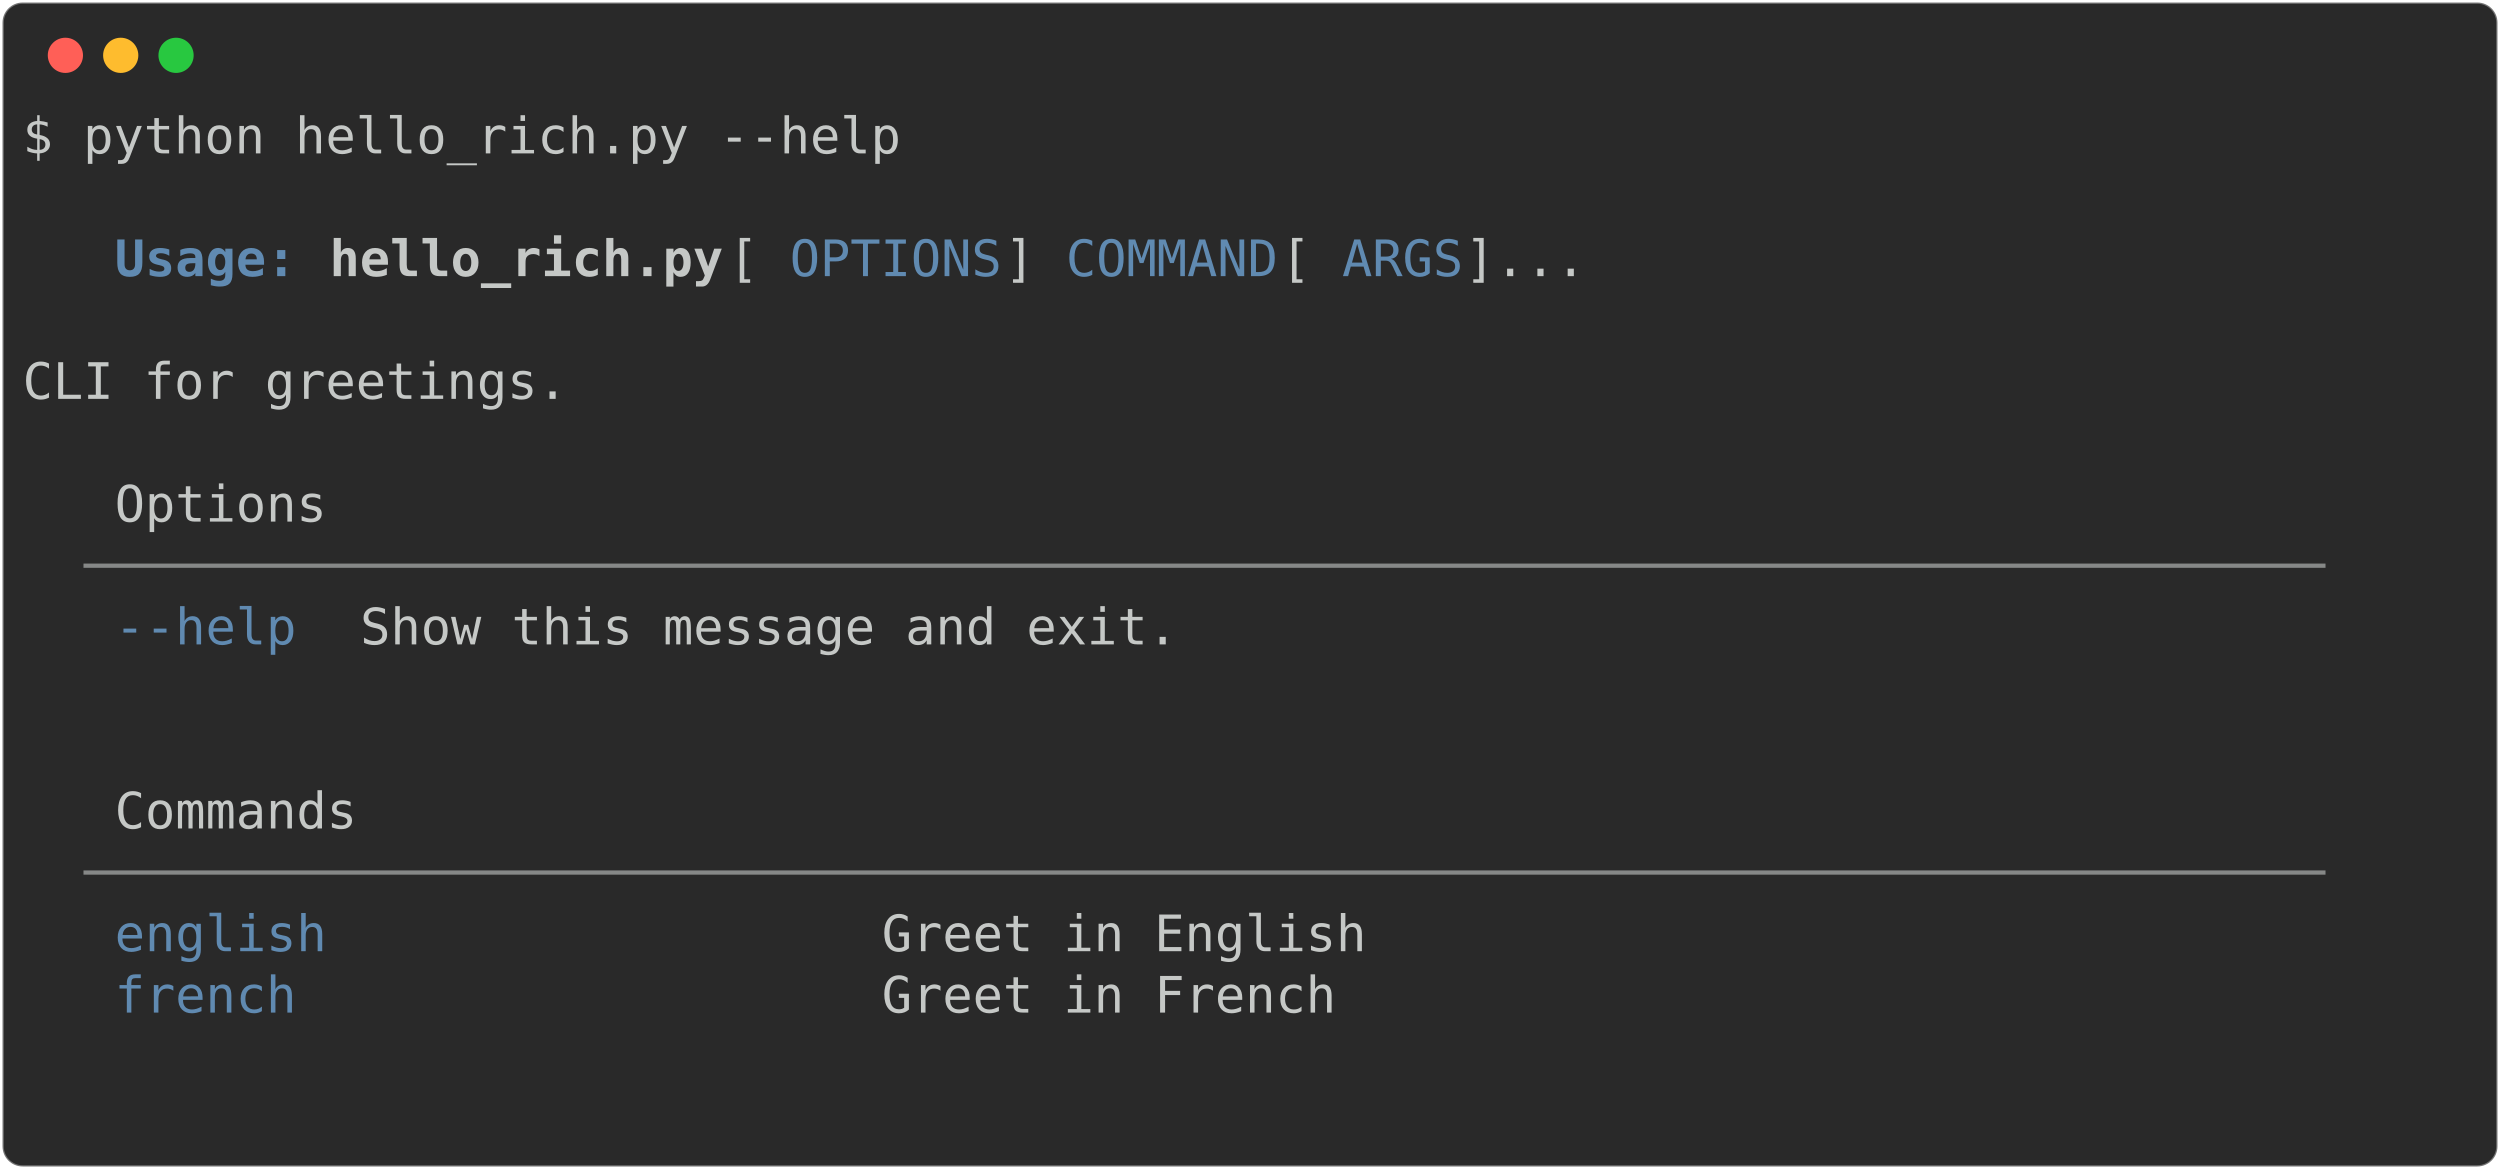
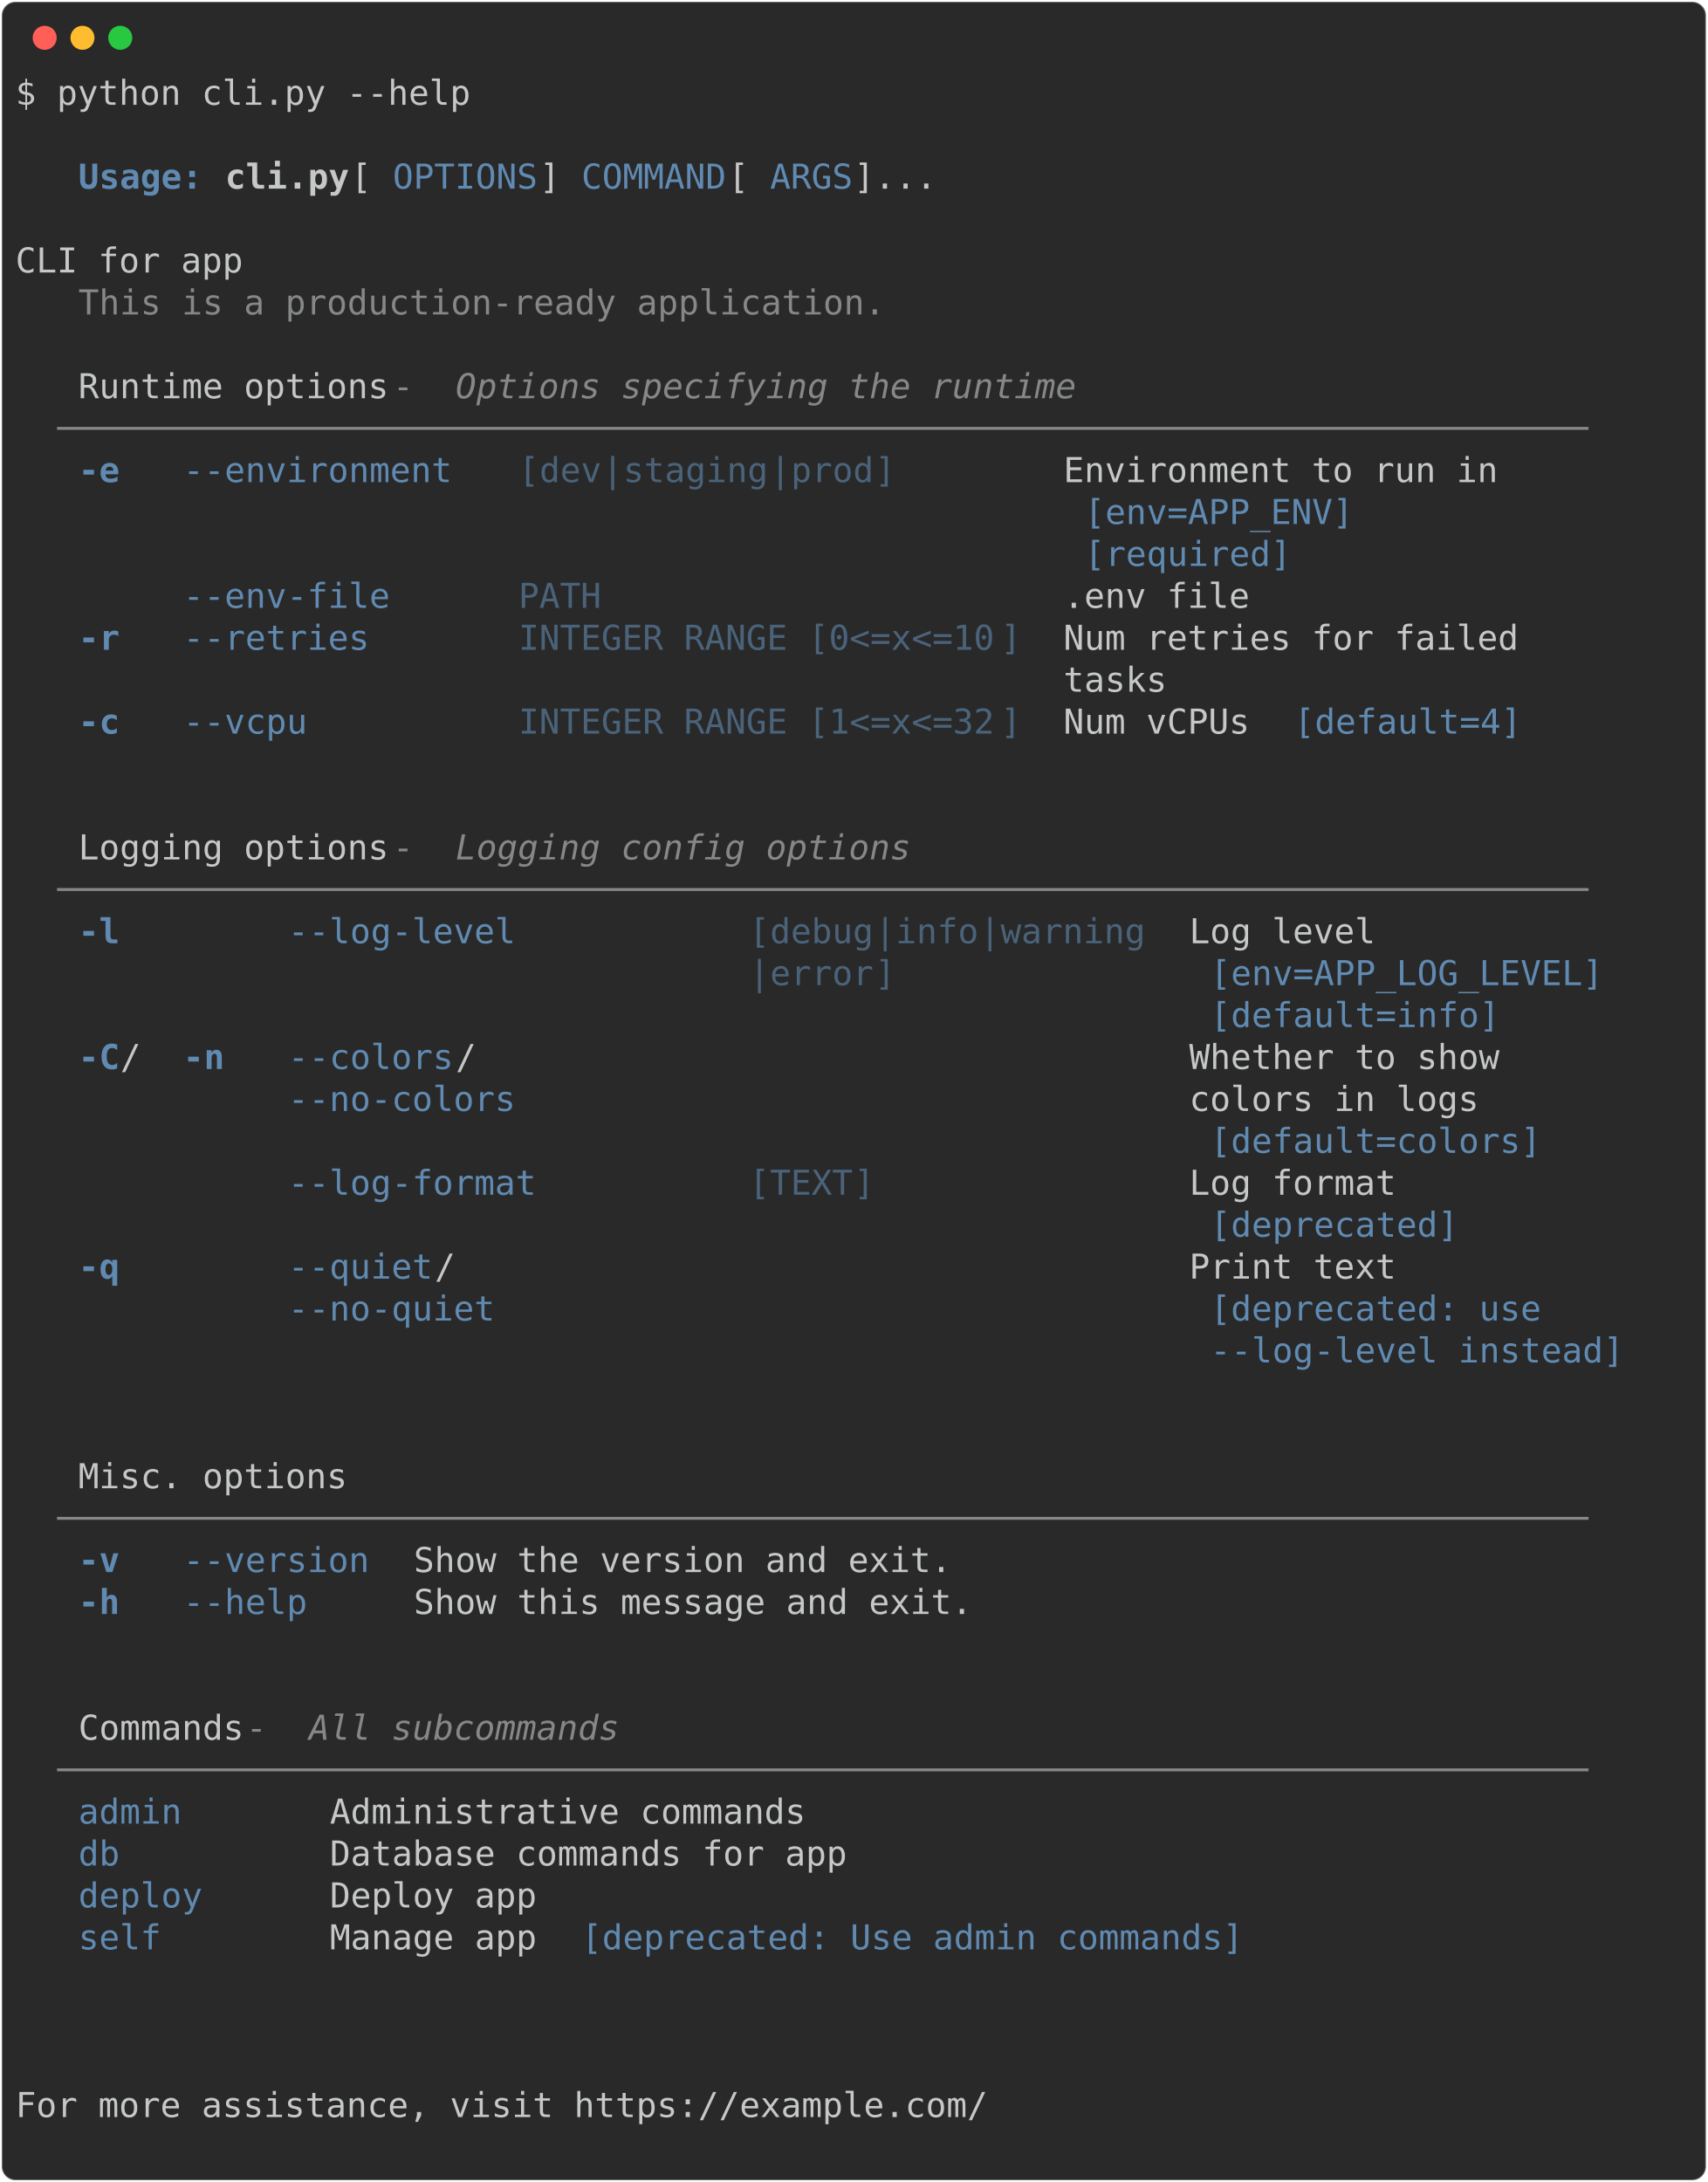
- <svg xmlns="http://www.w3.org/2000/svg" class="rich-terminal" viewBox="0 0 994 464.8">
+ <svg xmlns="http://www.w3.org/2000/svg" class="rich-terminal" viewBox="0 0 994 1270.0">
  <style>

    @font-face {
        font-family: "Fira Code";
        src: local("FiraCode-Regular"),
                url("https://cdnjs.cloudflare.com/ajax/libs/firacode/6.2.0/woff2/FiraCode-Regular.woff2") format("woff2"),
                url("https://cdnjs.cloudflare.com/ajax/libs/firacode/6.2.0/woff/FiraCode-Regular.woff") format("woff");
        font-style: normal;
        font-weight: 400;
    }
    @font-face {
        font-family: "Fira Code";
        src: local("FiraCode-Bold"),
                url("https://cdnjs.cloudflare.com/ajax/libs/firacode/6.2.0/woff2/FiraCode-Bold.woff2") format("woff2"),
                url("https://cdnjs.cloudflare.com/ajax/libs/firacode/6.2.0/woff/FiraCode-Bold.woff") format("woff");
        font-style: bold;
        font-weight: 700;
    }

-     .terminal-3941998312-matrix {
+     .terminal-426702715-matrix {
        font-family: Fira Code, monospace;
        font-size: 20px;
        line-height: 24.4px;
        font-variant-east-asian: full-width;
    }

-     .terminal-3941998312-title {
+     .terminal-426702715-title {
        font-size: 18px;
        font-weight: bold;
        font-family: arial;
    }

-     .terminal-3941998312-r1 { fill: #c5c8c6 }
- .terminal-3941998312-r2 { fill: #608ab1;font-weight: bold }
- .terminal-3941998312-r3 { fill: #c5c8c6;font-weight: bold }
- .terminal-3941998312-r4 { fill: #608ab1 }
- .terminal-3941998312-r5 { fill: #868887 }
+     .terminal-426702715-r1 { fill: #c5c8c6 }
+ .terminal-426702715-r2 { fill: #608ab1;font-weight: bold }
+ .terminal-426702715-r3 { fill: #c5c8c6;font-weight: bold }
+ .terminal-426702715-r4 { fill: #608ab1 }
+ .terminal-426702715-r5 { fill: #868887 }
+ .terminal-426702715-r6 { fill: #868887;font-style: italic; }
+ .terminal-426702715-r7 { fill: #4a637a }
    </style>
  <defs>
-     <clipPath id="terminal-3941998312-clip-terminal">
-       <rect x="0" y="0" width="975.0" height="413.8" />
-     </clipPath>
-     <clipPath id="terminal-3941998312-line-0">
+     <clipPath id="terminal-426702715-clip-terminal">
+       <rect x="0" y="0" width="975.0" height="1219.0" />
+     </clipPath>
+     <clipPath id="terminal-426702715-line-0">
      <rect x="0" y="1.5" width="976" height="24.65" />
    </clipPath>
-     <clipPath id="terminal-3941998312-line-1">
+     <clipPath id="terminal-426702715-line-1">
      <rect x="0" y="25.9" width="976" height="24.65" />
    </clipPath>
-     <clipPath id="terminal-3941998312-line-2">
+     <clipPath id="terminal-426702715-line-2">
      <rect x="0" y="50.3" width="976" height="24.65" />
    </clipPath>
-     <clipPath id="terminal-3941998312-line-3">
+     <clipPath id="terminal-426702715-line-3">
      <rect x="0" y="74.7" width="976" height="24.65" />
    </clipPath>
-     <clipPath id="terminal-3941998312-line-4">
+     <clipPath id="terminal-426702715-line-4">
      <rect x="0" y="99.1" width="976" height="24.65" />
    </clipPath>
-     <clipPath id="terminal-3941998312-line-5">
+     <clipPath id="terminal-426702715-line-5">
      <rect x="0" y="123.5" width="976" height="24.65" />
    </clipPath>
-     <clipPath id="terminal-3941998312-line-6">
+     <clipPath id="terminal-426702715-line-6">
      <rect x="0" y="147.9" width="976" height="24.65" />
    </clipPath>
-     <clipPath id="terminal-3941998312-line-7">
+     <clipPath id="terminal-426702715-line-7">
      <rect x="0" y="172.3" width="976" height="24.65" />
    </clipPath>
-     <clipPath id="terminal-3941998312-line-8">
+     <clipPath id="terminal-426702715-line-8">
      <rect x="0" y="196.7" width="976" height="24.65" />
    </clipPath>
-     <clipPath id="terminal-3941998312-line-9">
+     <clipPath id="terminal-426702715-line-9">
      <rect x="0" y="221.1" width="976" height="24.65" />
    </clipPath>
-     <clipPath id="terminal-3941998312-line-10">
+     <clipPath id="terminal-426702715-line-10">
      <rect x="0" y="245.5" width="976" height="24.65" />
    </clipPath>
-     <clipPath id="terminal-3941998312-line-11">
+     <clipPath id="terminal-426702715-line-11">
      <rect x="0" y="269.9" width="976" height="24.65" />
    </clipPath>
-     <clipPath id="terminal-3941998312-line-12">
+     <clipPath id="terminal-426702715-line-12">
      <rect x="0" y="294.3" width="976" height="24.65" />
    </clipPath>
-     <clipPath id="terminal-3941998312-line-13">
+     <clipPath id="terminal-426702715-line-13">
      <rect x="0" y="318.7" width="976" height="24.65" />
    </clipPath>
-     <clipPath id="terminal-3941998312-line-14">
+     <clipPath id="terminal-426702715-line-14">
      <rect x="0" y="343.1" width="976" height="24.65" />
    </clipPath>
-     <clipPath id="terminal-3941998312-line-15">
+     <clipPath id="terminal-426702715-line-15">
      <rect x="0" y="367.5" width="976" height="24.65" />
    </clipPath>
+     <clipPath id="terminal-426702715-line-16">
+       <rect x="0" y="391.9" width="976" height="24.65" />
+     </clipPath>
+     <clipPath id="terminal-426702715-line-17">
+       <rect x="0" y="416.3" width="976" height="24.65" />
+     </clipPath>
+     <clipPath id="terminal-426702715-line-18">
+       <rect x="0" y="440.7" width="976" height="24.65" />
+     </clipPath>
+     <clipPath id="terminal-426702715-line-19">
+       <rect x="0" y="465.1" width="976" height="24.65" />
+     </clipPath>
+     <clipPath id="terminal-426702715-line-20">
+       <rect x="0" y="489.5" width="976" height="24.65" />
+     </clipPath>
+     <clipPath id="terminal-426702715-line-21">
+       <rect x="0" y="513.9" width="976" height="24.65" />
+     </clipPath>
+     <clipPath id="terminal-426702715-line-22">
+       <rect x="0" y="538.3" width="976" height="24.65" />
+     </clipPath>
+     <clipPath id="terminal-426702715-line-23">
+       <rect x="0" y="562.7" width="976" height="24.65" />
+     </clipPath>
+     <clipPath id="terminal-426702715-line-24">
+       <rect x="0" y="587.1" width="976" height="24.65" />
+     </clipPath>
+     <clipPath id="terminal-426702715-line-25">
+       <rect x="0" y="611.5" width="976" height="24.65" />
+     </clipPath>
+     <clipPath id="terminal-426702715-line-26">
+       <rect x="0" y="635.9" width="976" height="24.65" />
+     </clipPath>
+     <clipPath id="terminal-426702715-line-27">
+       <rect x="0" y="660.3" width="976" height="24.65" />
+     </clipPath>
+     <clipPath id="terminal-426702715-line-28">
+       <rect x="0" y="684.7" width="976" height="24.65" />
+     </clipPath>
+     <clipPath id="terminal-426702715-line-29">
+       <rect x="0" y="709.1" width="976" height="24.65" />
+     </clipPath>
+     <clipPath id="terminal-426702715-line-30">
+       <rect x="0" y="733.5" width="976" height="24.65" />
+     </clipPath>
+     <clipPath id="terminal-426702715-line-31">
+       <rect x="0" y="757.9" width="976" height="24.65" />
+     </clipPath>
+     <clipPath id="terminal-426702715-line-32">
+       <rect x="0" y="782.3" width="976" height="24.65" />
+     </clipPath>
+     <clipPath id="terminal-426702715-line-33">
+       <rect x="0" y="806.7" width="976" height="24.65" />
+     </clipPath>
+     <clipPath id="terminal-426702715-line-34">
+       <rect x="0" y="831.1" width="976" height="24.65" />
+     </clipPath>
+     <clipPath id="terminal-426702715-line-35">
+       <rect x="0" y="855.5" width="976" height="24.65" />
+     </clipPath>
+     <clipPath id="terminal-426702715-line-36">
+       <rect x="0" y="879.9" width="976" height="24.65" />
+     </clipPath>
+     <clipPath id="terminal-426702715-line-37">
+       <rect x="0" y="904.3" width="976" height="24.65" />
+     </clipPath>
+     <clipPath id="terminal-426702715-line-38">
+       <rect x="0" y="928.7" width="976" height="24.65" />
+     </clipPath>
+     <clipPath id="terminal-426702715-line-39">
+       <rect x="0" y="953.1" width="976" height="24.65" />
+     </clipPath>
+     <clipPath id="terminal-426702715-line-40">
+       <rect x="0" y="977.5" width="976" height="24.65" />
+     </clipPath>
+     <clipPath id="terminal-426702715-line-41">
+       <rect x="0" y="1001.9" width="976" height="24.65" />
+     </clipPath>
+     <clipPath id="terminal-426702715-line-42">
+       <rect x="0" y="1026.3" width="976" height="24.65" />
+     </clipPath>
+     <clipPath id="terminal-426702715-line-43">
+       <rect x="0" y="1050.7" width="976" height="24.65" />
+     </clipPath>
+     <clipPath id="terminal-426702715-line-44">
+       <rect x="0" y="1075.1" width="976" height="24.65" />
+     </clipPath>
+     <clipPath id="terminal-426702715-line-45">
+       <rect x="0" y="1099.5" width="976" height="24.65" />
+     </clipPath>
+     <clipPath id="terminal-426702715-line-46">
+       <rect x="0" y="1123.9" width="976" height="24.65" />
+     </clipPath>
+     <clipPath id="terminal-426702715-line-47">
+       <rect x="0" y="1148.3" width="976" height="24.65" />
+     </clipPath>
+     <clipPath id="terminal-426702715-line-48">
+       <rect x="0" y="1172.7" width="976" height="24.65" />
+     </clipPath>
  </defs>
-   <rect fill="#292929" stroke="rgba(255,255,255,0.35)" stroke-width="1" x="1" y="1" width="992" height="462.8" rx="8" />
+   <rect fill="#292929" stroke="rgba(255,255,255,0.35)" stroke-width="1" x="1" y="1" width="992" height="1268" rx="8" />
  <g transform="translate(26,22)">
    <circle cx="0" cy="0" r="7" fill="#ff5f57" />
    <circle cx="22" cy="0" r="7" fill="#febc2e" />
    <circle cx="44" cy="0" r="7" fill="#28c840" />
  </g>
-   <g transform="translate(9, 41)" clip-path="url(#terminal-3941998312-clip-terminal)">
-     <g class="terminal-3941998312-matrix">
-       <text class="terminal-3941998312-r1" x="0" y="20" textLength="353.8" clip-path="url(#terminal-3941998312-line-0)">$ python hello_rich.py --help</text>
-       <text class="terminal-3941998312-r1" x="976" y="20" textLength="12.2" clip-path="url(#terminal-3941998312-line-0)">
- </text>
-       <text class="terminal-3941998312-r1" x="976" y="44.4" textLength="12.2" clip-path="url(#terminal-3941998312-line-1)">
- </text>
-       <text class="terminal-3941998312-r2" x="36.6" y="68.8" textLength="73.2" clip-path="url(#terminal-3941998312-line-2)">Usage:</text>
-       <text class="terminal-3941998312-r3" x="122" y="68.8" textLength="158.6" clip-path="url(#terminal-3941998312-line-2)">hello_rich.py</text>
-       <text class="terminal-3941998312-r1" x="280.6" y="68.8" textLength="24.4" clip-path="url(#terminal-3941998312-line-2)"> [</text>
-       <text class="terminal-3941998312-r4" x="305" y="68.8" textLength="85.4" clip-path="url(#terminal-3941998312-line-2)">OPTIONS</text>
-       <text class="terminal-3941998312-r1" x="390.4" y="68.8" textLength="24.4" clip-path="url(#terminal-3941998312-line-2)">] </text>
-       <text class="terminal-3941998312-r4" x="414.8" y="68.8" textLength="85.4" clip-path="url(#terminal-3941998312-line-2)">COMMAND</text>
-       <text class="terminal-3941998312-r1" x="500.2" y="68.8" textLength="24.4" clip-path="url(#terminal-3941998312-line-2)"> [</text>
-       <text class="terminal-3941998312-r4" x="524.6" y="68.8" textLength="48.8" clip-path="url(#terminal-3941998312-line-2)">ARGS</text>
-       <text class="terminal-3941998312-r1" x="573.4" y="68.8" textLength="402.6" clip-path="url(#terminal-3941998312-line-2)">]...                             </text>
-       <text class="terminal-3941998312-r1" x="976" y="68.8" textLength="12.2" clip-path="url(#terminal-3941998312-line-2)">
- </text>
-       <text class="terminal-3941998312-r1" x="976" y="93.2" textLength="12.2" clip-path="url(#terminal-3941998312-line-3)">
- </text>
-       <text class="terminal-3941998312-r1" x="0" y="117.6" textLength="976" clip-path="url(#terminal-3941998312-line-4)">   CLI for greetings.                                                           </text>
-       <text class="terminal-3941998312-r1" x="976" y="117.6" textLength="12.2" clip-path="url(#terminal-3941998312-line-4)">
- </text>
-       <text class="terminal-3941998312-r1" x="976" y="142" textLength="12.2" clip-path="url(#terminal-3941998312-line-5)">
- </text>
-       <text class="terminal-3941998312-r1" x="36.6" y="166.4" textLength="85.4" clip-path="url(#terminal-3941998312-line-6)">Options</text>
-       <text class="terminal-3941998312-r1" x="976" y="166.4" textLength="12.2" clip-path="url(#terminal-3941998312-line-6)">
- </text>
-       <text class="terminal-3941998312-r5" x="24.4" y="190.8" textLength="927.2" clip-path="url(#terminal-3941998312-line-7)"> ────────────────────────────────────────────────────────────────────────── </text>
-       <text class="terminal-3941998312-r1" x="976" y="190.8" textLength="12.2" clip-path="url(#terminal-3941998312-line-7)">
- </text>
-       <text class="terminal-3941998312-r4" x="36.6" y="215.2" textLength="73.2" clip-path="url(#terminal-3941998312-line-8)">--help</text>
-       <text class="terminal-3941998312-r1" x="134.2" y="215.2" textLength="805.2" clip-path="url(#terminal-3941998312-line-8)"> Show this message and exit.                                      </text>
-       <text class="terminal-3941998312-r1" x="976" y="215.2" textLength="12.2" clip-path="url(#terminal-3941998312-line-8)">
- </text>
-       <text class="terminal-3941998312-r1" x="976" y="239.6" textLength="12.2" clip-path="url(#terminal-3941998312-line-9)">
- </text>
-       <text class="terminal-3941998312-r1" x="976" y="264" textLength="12.2" clip-path="url(#terminal-3941998312-line-10)">
- </text>
-       <text class="terminal-3941998312-r1" x="36.6" y="288.4" textLength="97.6" clip-path="url(#terminal-3941998312-line-11)">Commands</text>
-       <text class="terminal-3941998312-r1" x="976" y="288.4" textLength="12.2" clip-path="url(#terminal-3941998312-line-11)">
- </text>
-       <text class="terminal-3941998312-r5" x="24.4" y="312.8" textLength="927.2" clip-path="url(#terminal-3941998312-line-12)"> ────────────────────────────────────────────────────────────────────────── </text>
-       <text class="terminal-3941998312-r1" x="976" y="312.8" textLength="12.2" clip-path="url(#terminal-3941998312-line-12)">
- </text>
-       <text class="terminal-3941998312-r4" x="36.6" y="337.2" textLength="280.6" clip-path="url(#terminal-3941998312-line-13)">english                </text>
-       <text class="terminal-3941998312-r1" x="341.6" y="337.2" textLength="597.8" clip-path="url(#terminal-3941998312-line-13)"> Greet in English                                </text>
-       <text class="terminal-3941998312-r1" x="976" y="337.2" textLength="12.2" clip-path="url(#terminal-3941998312-line-13)">
- </text>
-       <text class="terminal-3941998312-r4" x="36.6" y="361.6" textLength="280.6" clip-path="url(#terminal-3941998312-line-14)">french                 </text>
-       <text class="terminal-3941998312-r1" x="341.6" y="361.6" textLength="597.8" clip-path="url(#terminal-3941998312-line-14)"> Greet in French                                 </text>
-       <text class="terminal-3941998312-r1" x="976" y="361.6" textLength="12.2" clip-path="url(#terminal-3941998312-line-14)">
- </text>
-       <text class="terminal-3941998312-r1" x="976" y="386" textLength="12.2" clip-path="url(#terminal-3941998312-line-15)">
- </text>
-       <text class="terminal-3941998312-r1" x="976" y="410.4" textLength="12.2" clip-path="url(#terminal-3941998312-line-16)">
+   <g transform="translate(9, 41)" clip-path="url(#terminal-426702715-clip-terminal)">
+     <g class="terminal-426702715-matrix">
+       <text class="terminal-426702715-r1" x="0" y="20" textLength="268.4" clip-path="url(#terminal-426702715-line-0)">$ python cli.py --help</text>
+       <text class="terminal-426702715-r1" x="976" y="20" textLength="12.2" clip-path="url(#terminal-426702715-line-0)">
+ </text>
+       <text class="terminal-426702715-r1" x="976" y="44.4" textLength="12.2" clip-path="url(#terminal-426702715-line-1)">
+ </text>
+       <text class="terminal-426702715-r2" x="36.6" y="68.8" textLength="73.2" clip-path="url(#terminal-426702715-line-2)">Usage:</text>
+       <text class="terminal-426702715-r3" x="122" y="68.8" textLength="73.2" clip-path="url(#terminal-426702715-line-2)">cli.py</text>
+       <text class="terminal-426702715-r1" x="195.2" y="68.8" textLength="24.4" clip-path="url(#terminal-426702715-line-2)"> [</text>
+       <text class="terminal-426702715-r4" x="219.6" y="68.8" textLength="85.4" clip-path="url(#terminal-426702715-line-2)">OPTIONS</text>
+       <text class="terminal-426702715-r1" x="305" y="68.8" textLength="24.4" clip-path="url(#terminal-426702715-line-2)">] </text>
+       <text class="terminal-426702715-r4" x="329.4" y="68.8" textLength="85.4" clip-path="url(#terminal-426702715-line-2)">COMMAND</text>
+       <text class="terminal-426702715-r1" x="414.8" y="68.8" textLength="24.4" clip-path="url(#terminal-426702715-line-2)"> [</text>
+       <text class="terminal-426702715-r4" x="439.2" y="68.8" textLength="48.8" clip-path="url(#terminal-426702715-line-2)">ARGS</text>
+       <text class="terminal-426702715-r1" x="488" y="68.8" textLength="488" clip-path="url(#terminal-426702715-line-2)">]...                                    </text>
+       <text class="terminal-426702715-r1" x="976" y="68.8" textLength="12.2" clip-path="url(#terminal-426702715-line-2)">
+ </text>
+       <text class="terminal-426702715-r1" x="976" y="93.2" textLength="12.2" clip-path="url(#terminal-426702715-line-3)">
+ </text>
+       <text class="terminal-426702715-r1" x="0" y="117.6" textLength="976" clip-path="url(#terminal-426702715-line-4)">   CLI for app                                                                  </text>
+       <text class="terminal-426702715-r1" x="976" y="117.6" textLength="12.2" clip-path="url(#terminal-426702715-line-4)">
+ </text>
+       <text class="terminal-426702715-r5" x="36.6" y="142" textLength="475.8" clip-path="url(#terminal-426702715-line-5)">This is a production-ready application.</text>
+       <text class="terminal-426702715-r1" x="976" y="142" textLength="12.2" clip-path="url(#terminal-426702715-line-5)">
+ </text>
+       <text class="terminal-426702715-r1" x="976" y="166.4" textLength="12.2" clip-path="url(#terminal-426702715-line-6)">
+ </text>
+       <text class="terminal-426702715-r1" x="36.6" y="190.8" textLength="183" clip-path="url(#terminal-426702715-line-7)">Runtime options</text>
+       <text class="terminal-426702715-r5" x="219.6" y="190.8" textLength="36.6" clip-path="url(#terminal-426702715-line-7)"> - </text>
+       <text class="terminal-426702715-r6" x="256.2" y="190.8" textLength="366" clip-path="url(#terminal-426702715-line-7)">Options specifying the runtime</text>
+       <text class="terminal-426702715-r1" x="976" y="190.8" textLength="12.2" clip-path="url(#terminal-426702715-line-7)">
+ </text>
+       <text class="terminal-426702715-r5" x="24.4" y="215.2" textLength="927.2" clip-path="url(#terminal-426702715-line-8)"> ────────────────────────────────────────────────────────────────────────── </text>
+       <text class="terminal-426702715-r1" x="976" y="215.2" textLength="12.2" clip-path="url(#terminal-426702715-line-8)">
+ </text>
+       <text class="terminal-426702715-r2" x="36.6" y="239.6" textLength="24.4" clip-path="url(#terminal-426702715-line-9)">-e</text>
+       <text class="terminal-426702715-r4" x="97.6" y="239.6" textLength="158.6" clip-path="url(#terminal-426702715-line-9)">--environment</text>
+       <text class="terminal-426702715-r7" x="292.8" y="239.6" textLength="12.2" clip-path="url(#terminal-426702715-line-9)">[</text>
+       <text class="terminal-426702715-r7" x="305" y="239.6" textLength="36.6" clip-path="url(#terminal-426702715-line-9)">dev</text>
+       <text class="terminal-426702715-r7" x="341.6" y="239.6" textLength="12.2" clip-path="url(#terminal-426702715-line-9)">|</text>
+       <text class="terminal-426702715-r7" x="353.8" y="239.6" textLength="85.4" clip-path="url(#terminal-426702715-line-9)">staging</text>
+       <text class="terminal-426702715-r7" x="439.2" y="239.6" textLength="12.2" clip-path="url(#terminal-426702715-line-9)">|</text>
+       <text class="terminal-426702715-r7" x="451.4" y="239.6" textLength="48.8" clip-path="url(#terminal-426702715-line-9)">prod</text>
+       <text class="terminal-426702715-r7" x="500.2" y="239.6" textLength="12.2" clip-path="url(#terminal-426702715-line-9)">]</text>
+       <text class="terminal-426702715-r1" x="610" y="239.6" textLength="329.4" clip-path="url(#terminal-426702715-line-9)"> Environment to run in     </text>
+       <text class="terminal-426702715-r1" x="976" y="239.6" textLength="12.2" clip-path="url(#terminal-426702715-line-9)">
+ </text>
+       <text class="terminal-426702715-r4" x="622.2" y="264" textLength="256.2" clip-path="url(#terminal-426702715-line-10)">[env=APP_ENV]        </text>
+       <text class="terminal-426702715-r1" x="976" y="264" textLength="12.2" clip-path="url(#terminal-426702715-line-10)">
+ </text>
+       <text class="terminal-426702715-r4" x="622.2" y="288.4" textLength="256.2" clip-path="url(#terminal-426702715-line-11)">[required]           </text>
+       <text class="terminal-426702715-r1" x="976" y="288.4" textLength="12.2" clip-path="url(#terminal-426702715-line-11)">
+ </text>
+       <text class="terminal-426702715-r4" x="97.6" y="312.8" textLength="158.6" clip-path="url(#terminal-426702715-line-12)">--env-file   </text>
+       <text class="terminal-426702715-r7" x="292.8" y="312.8" textLength="292.8" clip-path="url(#terminal-426702715-line-12)">PATH                    </text>
+       <text class="terminal-426702715-r1" x="610" y="312.8" textLength="329.4" clip-path="url(#terminal-426702715-line-12)"> .env file                 </text>
+       <text class="terminal-426702715-r1" x="976" y="312.8" textLength="12.2" clip-path="url(#terminal-426702715-line-12)">
+ </text>
+       <text class="terminal-426702715-r2" x="36.6" y="337.2" textLength="24.4" clip-path="url(#terminal-426702715-line-13)">-r</text>
+       <text class="terminal-426702715-r4" x="97.6" y="337.2" textLength="158.6" clip-path="url(#terminal-426702715-line-13)">--retries    </text>
+       <text class="terminal-426702715-r7" x="292.8" y="337.2" textLength="280.6" clip-path="url(#terminal-426702715-line-13)">INTEGER RANGE [0&lt;=x&lt;=10</text>
+       <text class="terminal-426702715-r7" x="573.4" y="337.2" textLength="12.2" clip-path="url(#terminal-426702715-line-13)">]</text>
+       <text class="terminal-426702715-r1" x="610" y="337.2" textLength="329.4" clip-path="url(#terminal-426702715-line-13)"> Num retries for failed    </text>
+       <text class="terminal-426702715-r1" x="976" y="337.2" textLength="12.2" clip-path="url(#terminal-426702715-line-13)">
+ </text>
+       <text class="terminal-426702715-r1" x="610" y="361.6" textLength="329.4" clip-path="url(#terminal-426702715-line-14)"> tasks                     </text>
+       <text class="terminal-426702715-r1" x="976" y="361.6" textLength="12.2" clip-path="url(#terminal-426702715-line-14)">
+ </text>
+       <text class="terminal-426702715-r2" x="36.6" y="386" textLength="24.4" clip-path="url(#terminal-426702715-line-15)">-c</text>
+       <text class="terminal-426702715-r4" x="97.6" y="386" textLength="158.6" clip-path="url(#terminal-426702715-line-15)">--vcpu       </text>
+       <text class="terminal-426702715-r7" x="292.8" y="386" textLength="280.6" clip-path="url(#terminal-426702715-line-15)">INTEGER RANGE [1&lt;=x&lt;=32</text>
+       <text class="terminal-426702715-r7" x="573.4" y="386" textLength="12.2" clip-path="url(#terminal-426702715-line-15)">]</text>
+       <text class="terminal-426702715-r1" x="610" y="386" textLength="134.2" clip-path="url(#terminal-426702715-line-15)"> Num vCPUs </text>
+       <text class="terminal-426702715-r4" x="744.2" y="386" textLength="134.2" clip-path="url(#terminal-426702715-line-15)">[default=4]</text>
+       <text class="terminal-426702715-r1" x="976" y="386" textLength="12.2" clip-path="url(#terminal-426702715-line-15)">
+ </text>
+       <text class="terminal-426702715-r1" x="976" y="410.4" textLength="12.2" clip-path="url(#terminal-426702715-line-16)">
+ </text>
+       <text class="terminal-426702715-r1" x="976" y="434.8" textLength="12.2" clip-path="url(#terminal-426702715-line-17)">
+ </text>
+       <text class="terminal-426702715-r1" x="36.6" y="459.2" textLength="183" clip-path="url(#terminal-426702715-line-18)">Logging options</text>
+       <text class="terminal-426702715-r5" x="219.6" y="459.2" textLength="36.6" clip-path="url(#terminal-426702715-line-18)"> - </text>
+       <text class="terminal-426702715-r6" x="256.2" y="459.2" textLength="268.4" clip-path="url(#terminal-426702715-line-18)">Logging config options</text>
+       <text class="terminal-426702715-r1" x="976" y="459.2" textLength="12.2" clip-path="url(#terminal-426702715-line-18)">
+ </text>
+       <text class="terminal-426702715-r5" x="24.4" y="483.6" textLength="927.2" clip-path="url(#terminal-426702715-line-19)"> ────────────────────────────────────────────────────────────────────────── </text>
+       <text class="terminal-426702715-r1" x="976" y="483.6" textLength="12.2" clip-path="url(#terminal-426702715-line-19)">
+ </text>
+       <text class="terminal-426702715-r2" x="36.6" y="508" textLength="85.4" clip-path="url(#terminal-426702715-line-20)">-l     </text>
+       <text class="terminal-426702715-r4" x="158.6" y="508" textLength="231.8" clip-path="url(#terminal-426702715-line-20)">--log-level        </text>
+       <text class="terminal-426702715-r7" x="427" y="508" textLength="12.2" clip-path="url(#terminal-426702715-line-20)">[</text>
+       <text class="terminal-426702715-r7" x="439.2" y="508" textLength="61" clip-path="url(#terminal-426702715-line-20)">debug</text>
+       <text class="terminal-426702715-r7" x="500.2" y="508" textLength="12.2" clip-path="url(#terminal-426702715-line-20)">|</text>
+       <text class="terminal-426702715-r7" x="512.4" y="508" textLength="48.8" clip-path="url(#terminal-426702715-line-20)">info</text>
+       <text class="terminal-426702715-r7" x="561.2" y="508" textLength="12.2" clip-path="url(#terminal-426702715-line-20)">|</text>
+       <text class="terminal-426702715-r7" x="573.4" y="508" textLength="85.4" clip-path="url(#terminal-426702715-line-20)">warning</text>
+       <text class="terminal-426702715-r1" x="683.2" y="508" textLength="256.2" clip-path="url(#terminal-426702715-line-20)"> Log level           </text>
+       <text class="terminal-426702715-r1" x="976" y="508" textLength="12.2" clip-path="url(#terminal-426702715-line-20)">
+ </text>
+       <text class="terminal-426702715-r7" x="427" y="532.4" textLength="12.2" clip-path="url(#terminal-426702715-line-21)">|</text>
+       <text class="terminal-426702715-r7" x="439.2" y="532.4" textLength="61" clip-path="url(#terminal-426702715-line-21)">error</text>
+       <text class="terminal-426702715-r7" x="500.2" y="532.4" textLength="12.2" clip-path="url(#terminal-426702715-line-21)">]</text>
+       <text class="terminal-426702715-r4" x="695.4" y="532.4" textLength="231.8" clip-path="url(#terminal-426702715-line-21)">[env=APP_LOG_LEVEL]</text>
+       <text class="terminal-426702715-r1" x="976" y="532.4" textLength="12.2" clip-path="url(#terminal-426702715-line-21)">
+ </text>
+       <text class="terminal-426702715-r4" x="695.4" y="556.8" textLength="231.8" clip-path="url(#terminal-426702715-line-22)">[default=info]     </text>
+       <text class="terminal-426702715-r1" x="976" y="556.8" textLength="12.2" clip-path="url(#terminal-426702715-line-22)">
+ </text>
+       <text class="terminal-426702715-r2" x="36.6" y="581.2" textLength="24.4" clip-path="url(#terminal-426702715-line-23)">-C</text>
+       <text class="terminal-426702715-r1" x="61" y="581.2" textLength="36.6" clip-path="url(#terminal-426702715-line-23)"> / </text>
+       <text class="terminal-426702715-r2" x="97.6" y="581.2" textLength="24.4" clip-path="url(#terminal-426702715-line-23)">-n</text>
+       <text class="terminal-426702715-r4" x="158.6" y="581.2" textLength="97.6" clip-path="url(#terminal-426702715-line-23)">--colors</text>
+       <text class="terminal-426702715-r1" x="256.2" y="581.2" textLength="146.4" clip-path="url(#terminal-426702715-line-23)"> /          </text>
+       <text class="terminal-426702715-r1" x="683.2" y="581.2" textLength="256.2" clip-path="url(#terminal-426702715-line-23)"> Whether to show     </text>
+       <text class="terminal-426702715-r1" x="976" y="581.2" textLength="12.2" clip-path="url(#terminal-426702715-line-23)">
+ </text>
+       <text class="terminal-426702715-r4" x="158.6" y="605.6" textLength="134.2" clip-path="url(#terminal-426702715-line-24)">--no-colors</text>
+       <text class="terminal-426702715-r1" x="683.2" y="605.6" textLength="256.2" clip-path="url(#terminal-426702715-line-24)"> colors in logs      </text>
+       <text class="terminal-426702715-r1" x="976" y="605.6" textLength="12.2" clip-path="url(#terminal-426702715-line-24)">
+ </text>
+       <text class="terminal-426702715-r4" x="695.4" y="630" textLength="244" clip-path="url(#terminal-426702715-line-25)">[default=colors]    </text>
+       <text class="terminal-426702715-r1" x="976" y="630" textLength="12.2" clip-path="url(#terminal-426702715-line-25)">
+ </text>
+       <text class="terminal-426702715-r4" x="158.6" y="654.4" textLength="231.8" clip-path="url(#terminal-426702715-line-26)">--log-format       </text>
+       <text class="terminal-426702715-r7" x="427" y="654.4" textLength="12.2" clip-path="url(#terminal-426702715-line-26)">[</text>
+       <text class="terminal-426702715-r7" x="439.2" y="654.4" textLength="48.8" clip-path="url(#terminal-426702715-line-26)">TEXT</text>
+       <text class="terminal-426702715-r7" x="488" y="654.4" textLength="12.2" clip-path="url(#terminal-426702715-line-26)">]</text>
+       <text class="terminal-426702715-r1" x="683.2" y="654.4" textLength="256.2" clip-path="url(#terminal-426702715-line-26)"> Log format          </text>
+       <text class="terminal-426702715-r1" x="976" y="654.4" textLength="12.2" clip-path="url(#terminal-426702715-line-26)">
+ </text>
+       <text class="terminal-426702715-r4" x="695.4" y="678.8" textLength="146.4" clip-path="url(#terminal-426702715-line-27)">[deprecated]</text>
+       <text class="terminal-426702715-r1" x="976" y="678.8" textLength="12.2" clip-path="url(#terminal-426702715-line-27)">
+ </text>
+       <text class="terminal-426702715-r2" x="36.6" y="703.2" textLength="85.4" clip-path="url(#terminal-426702715-line-28)">-q     </text>
+       <text class="terminal-426702715-r4" x="158.6" y="703.2" textLength="85.4" clip-path="url(#terminal-426702715-line-28)">--quiet</text>
+       <text class="terminal-426702715-r1" x="244" y="703.2" textLength="158.6" clip-path="url(#terminal-426702715-line-28)"> /           </text>
+       <text class="terminal-426702715-r1" x="683.2" y="703.2" textLength="256.2" clip-path="url(#terminal-426702715-line-28)"> Print text          </text>
+       <text class="terminal-426702715-r1" x="976" y="703.2" textLength="12.2" clip-path="url(#terminal-426702715-line-28)">
+ </text>
+       <text class="terminal-426702715-r4" x="158.6" y="727.6" textLength="122" clip-path="url(#terminal-426702715-line-29)">--no-quiet</text>
+       <text class="terminal-426702715-r4" x="695.4" y="727.6" textLength="244" clip-path="url(#terminal-426702715-line-29)">[deprecated: use    </text>
+       <text class="terminal-426702715-r1" x="976" y="727.6" textLength="12.2" clip-path="url(#terminal-426702715-line-29)">
+ </text>
+       <text class="terminal-426702715-r4" x="695.4" y="752" textLength="244" clip-path="url(#terminal-426702715-line-30)">--log-level instead]</text>
+       <text class="terminal-426702715-r1" x="976" y="752" textLength="12.2" clip-path="url(#terminal-426702715-line-30)">
+ </text>
+       <text class="terminal-426702715-r1" x="976" y="776.4" textLength="12.2" clip-path="url(#terminal-426702715-line-31)">
+ </text>
+       <text class="terminal-426702715-r1" x="976" y="800.8" textLength="12.2" clip-path="url(#terminal-426702715-line-32)">
+ </text>
+       <text class="terminal-426702715-r1" x="36.6" y="825.2" textLength="158.6" clip-path="url(#terminal-426702715-line-33)">Misc. options</text>
+       <text class="terminal-426702715-r1" x="976" y="825.2" textLength="12.2" clip-path="url(#terminal-426702715-line-33)">
+ </text>
+       <text class="terminal-426702715-r5" x="24.4" y="849.6" textLength="927.2" clip-path="url(#terminal-426702715-line-34)"> ────────────────────────────────────────────────────────────────────────── </text>
+       <text class="terminal-426702715-r1" x="976" y="849.6" textLength="12.2" clip-path="url(#terminal-426702715-line-34)">
+ </text>
+       <text class="terminal-426702715-r2" x="36.6" y="874" textLength="24.4" clip-path="url(#terminal-426702715-line-35)">-v</text>
+       <text class="terminal-426702715-r4" x="97.6" y="874" textLength="109.8" clip-path="url(#terminal-426702715-line-35)">--version</text>
+       <text class="terminal-426702715-r1" x="231.8" y="874" textLength="707.6" clip-path="url(#terminal-426702715-line-35)"> Show the version and exit.                               </text>
+       <text class="terminal-426702715-r1" x="976" y="874" textLength="12.2" clip-path="url(#terminal-426702715-line-35)">
+ </text>
+       <text class="terminal-426702715-r2" x="36.6" y="898.4" textLength="24.4" clip-path="url(#terminal-426702715-line-36)">-h</text>
+       <text class="terminal-426702715-r4" x="97.6" y="898.4" textLength="109.8" clip-path="url(#terminal-426702715-line-36)">--help   </text>
+       <text class="terminal-426702715-r1" x="231.8" y="898.4" textLength="707.6" clip-path="url(#terminal-426702715-line-36)"> Show this message and exit.                              </text>
+       <text class="terminal-426702715-r1" x="976" y="898.4" textLength="12.2" clip-path="url(#terminal-426702715-line-36)">
+ </text>
+       <text class="terminal-426702715-r1" x="976" y="922.8" textLength="12.2" clip-path="url(#terminal-426702715-line-37)">
+ </text>
+       <text class="terminal-426702715-r1" x="976" y="947.2" textLength="12.2" clip-path="url(#terminal-426702715-line-38)">
+ </text>
+       <text class="terminal-426702715-r1" x="36.6" y="971.6" textLength="97.6" clip-path="url(#terminal-426702715-line-39)">Commands</text>
+       <text class="terminal-426702715-r5" x="134.2" y="971.6" textLength="36.6" clip-path="url(#terminal-426702715-line-39)"> - </text>
+       <text class="terminal-426702715-r6" x="170.8" y="971.6" textLength="183" clip-path="url(#terminal-426702715-line-39)">All subcommands</text>
+       <text class="terminal-426702715-r1" x="976" y="971.6" textLength="12.2" clip-path="url(#terminal-426702715-line-39)">
+ </text>
+       <text class="terminal-426702715-r5" x="24.4" y="996" textLength="927.2" clip-path="url(#terminal-426702715-line-40)"> ────────────────────────────────────────────────────────────────────────── </text>
+       <text class="terminal-426702715-r1" x="976" y="996" textLength="12.2" clip-path="url(#terminal-426702715-line-40)">
+ </text>
+       <text class="terminal-426702715-r4" x="36.6" y="1020.4" textLength="122" clip-path="url(#terminal-426702715-line-41)">admin     </text>
+       <text class="terminal-426702715-r1" x="183" y="1020.4" textLength="756.4" clip-path="url(#terminal-426702715-line-41)"> Administrative commands                                      </text>
+       <text class="terminal-426702715-r1" x="976" y="1020.4" textLength="12.2" clip-path="url(#terminal-426702715-line-41)">
+ </text>
+       <text class="terminal-426702715-r4" x="36.6" y="1044.8" textLength="122" clip-path="url(#terminal-426702715-line-42)">db        </text>
+       <text class="terminal-426702715-r1" x="183" y="1044.8" textLength="756.4" clip-path="url(#terminal-426702715-line-42)"> Database commands for app                                    </text>
+       <text class="terminal-426702715-r1" x="976" y="1044.8" textLength="12.2" clip-path="url(#terminal-426702715-line-42)">
+ </text>
+       <text class="terminal-426702715-r4" x="36.6" y="1069.2" textLength="122" clip-path="url(#terminal-426702715-line-43)">deploy    </text>
+       <text class="terminal-426702715-r1" x="183" y="1069.2" textLength="756.4" clip-path="url(#terminal-426702715-line-43)"> Deploy app                                                   </text>
+       <text class="terminal-426702715-r1" x="976" y="1069.2" textLength="12.2" clip-path="url(#terminal-426702715-line-43)">
+ </text>
+       <text class="terminal-426702715-r4" x="36.6" y="1093.6" textLength="122" clip-path="url(#terminal-426702715-line-44)">self      </text>
+       <text class="terminal-426702715-r1" x="183" y="1093.6" textLength="146.4" clip-path="url(#terminal-426702715-line-44)"> Manage app </text>
+       <text class="terminal-426702715-r4" x="329.4" y="1093.6" textLength="390.4" clip-path="url(#terminal-426702715-line-44)">[deprecated: Use admin commands]</text>
+       <text class="terminal-426702715-r1" x="976" y="1093.6" textLength="12.2" clip-path="url(#terminal-426702715-line-44)">
+ </text>
+       <text class="terminal-426702715-r1" x="976" y="1118" textLength="12.2" clip-path="url(#terminal-426702715-line-45)">
+ </text>
+       <text class="terminal-426702715-r1" x="976" y="1142.4" textLength="12.2" clip-path="url(#terminal-426702715-line-46)">
+ </text>
+       <text class="terminal-426702715-r1" x="976" y="1166.8" textLength="12.2" clip-path="url(#terminal-426702715-line-47)">
+ </text>
+       <text class="terminal-426702715-r1" x="0" y="1191.2" textLength="976" clip-path="url(#terminal-426702715-line-48)"> For more assistance, visit https://example.com/                                </text>
+       <text class="terminal-426702715-r1" x="976" y="1191.2" textLength="12.2" clip-path="url(#terminal-426702715-line-48)">
+ </text>
+       <text class="terminal-426702715-r1" x="976" y="1215.6" textLength="12.2" clip-path="url(#terminal-426702715-line-49)">
</text>
    </g>
  </g>
</svg>
